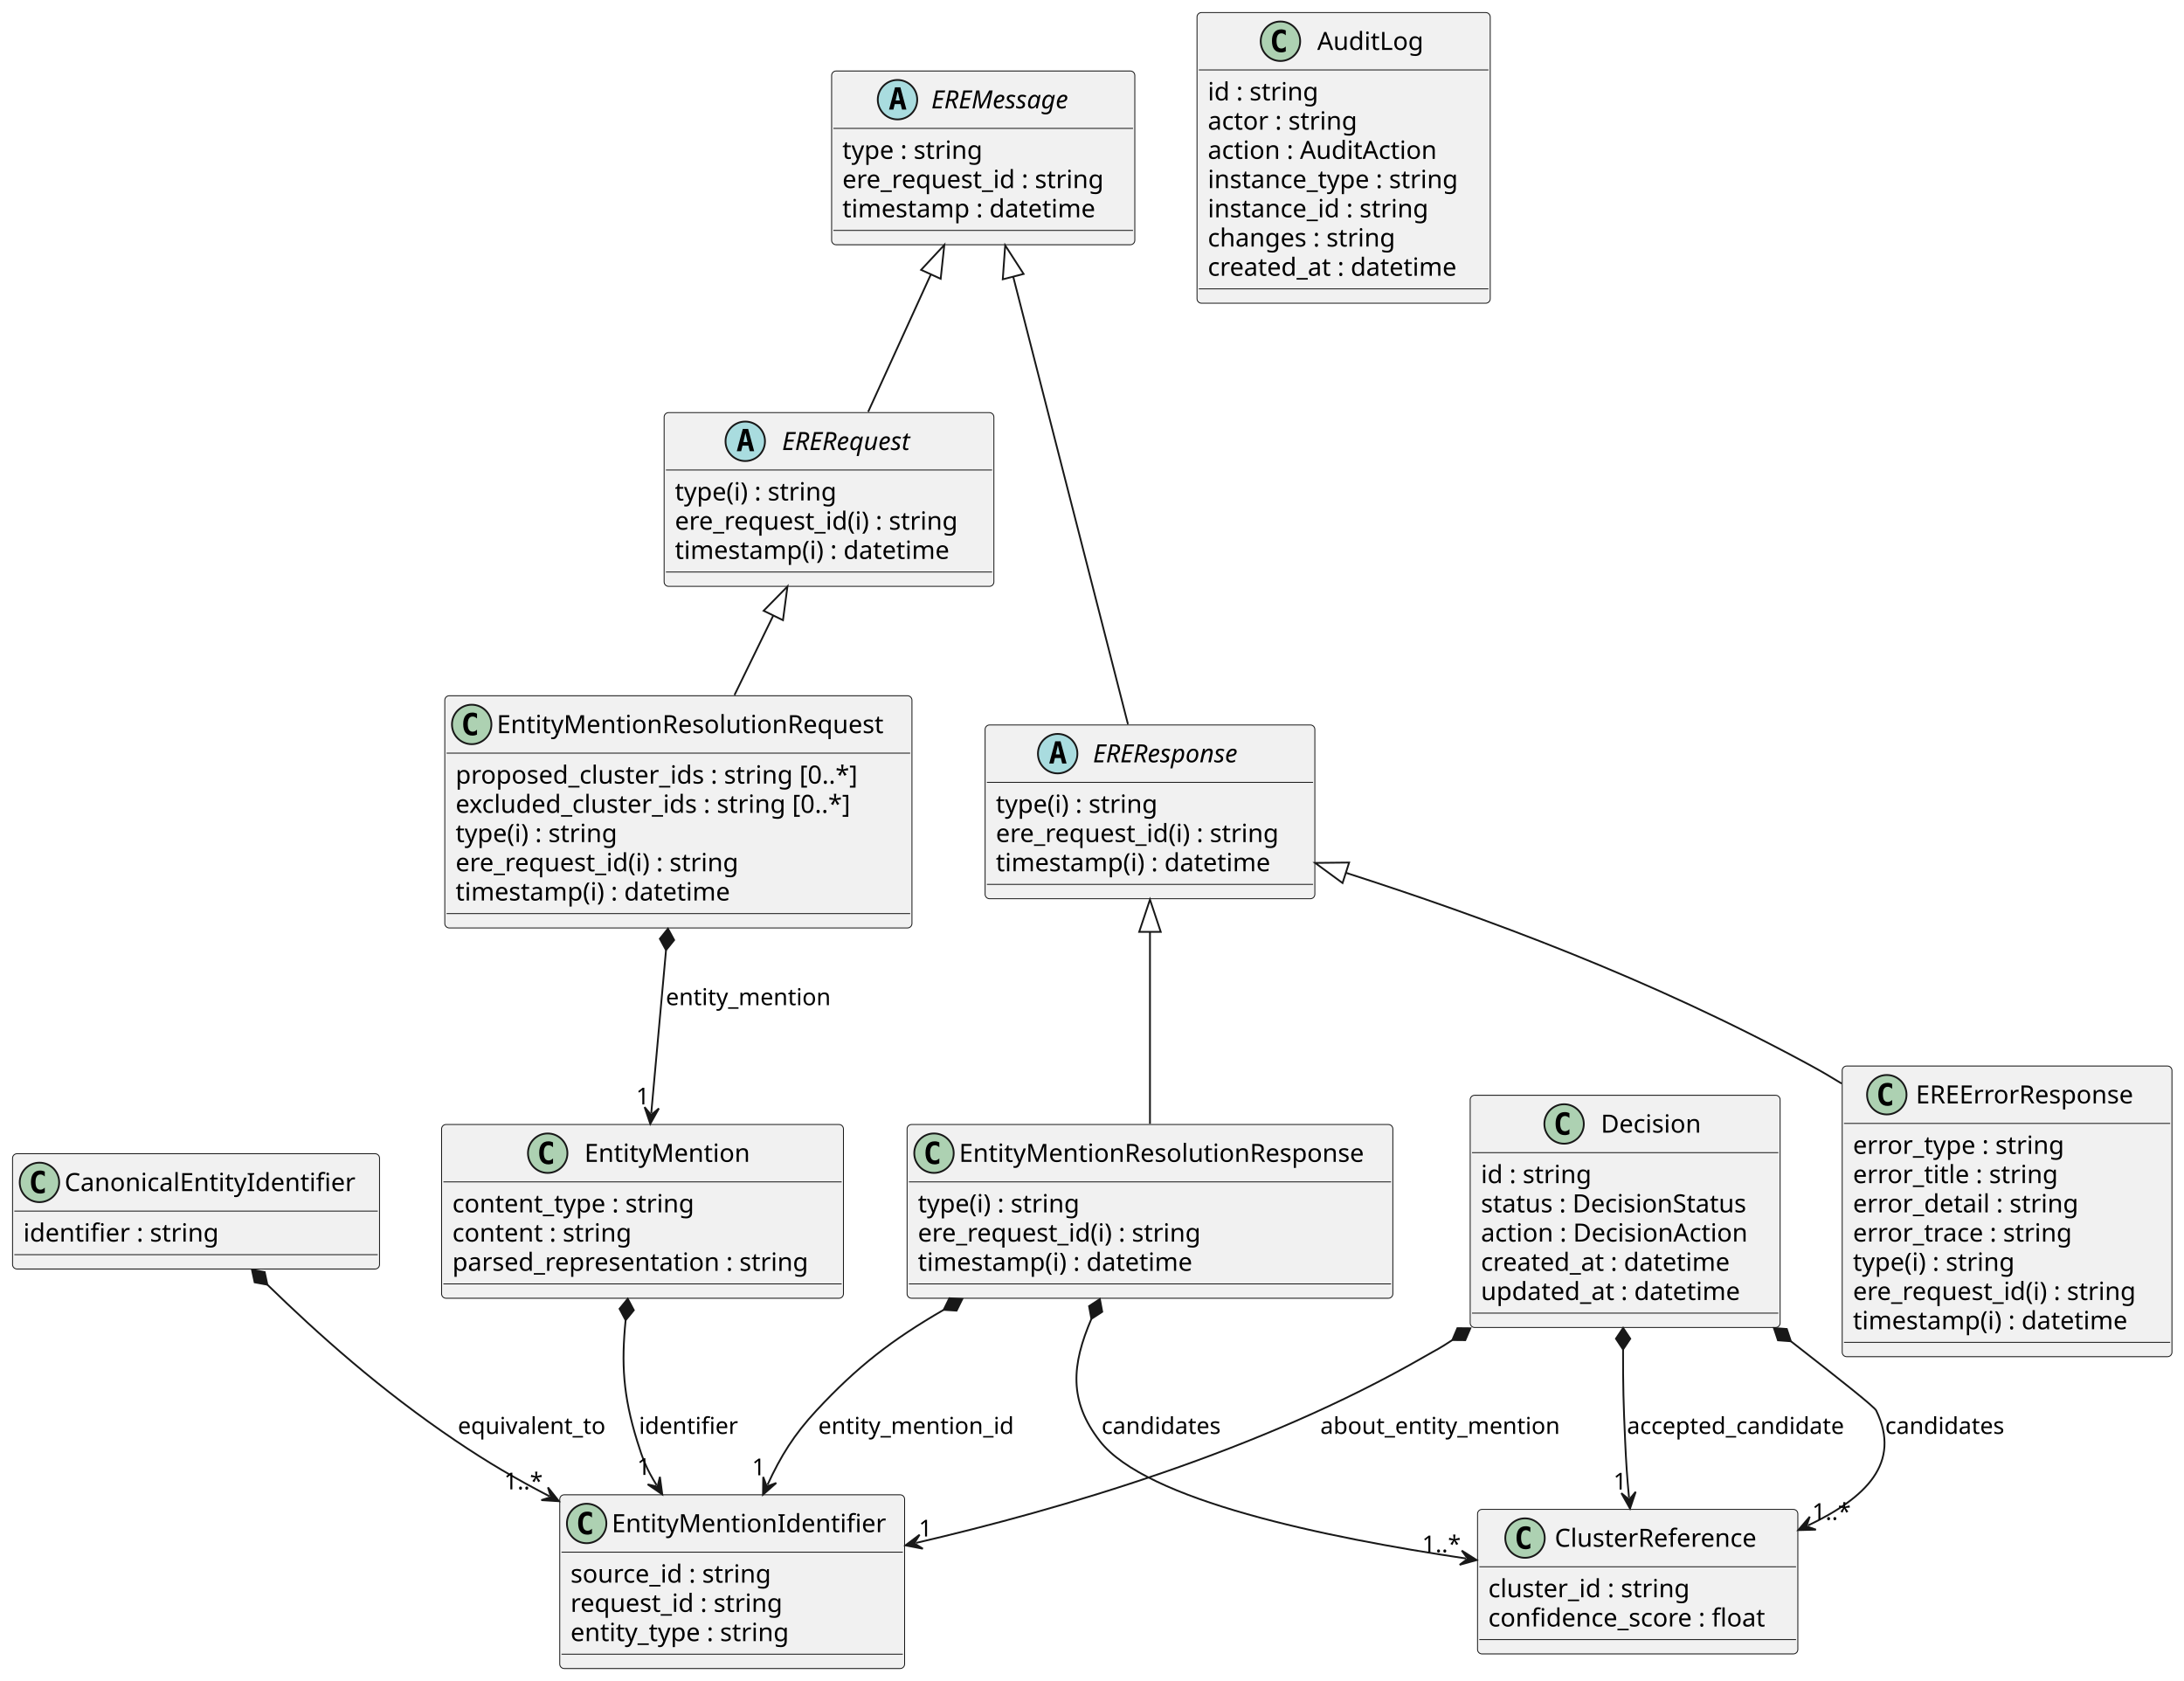
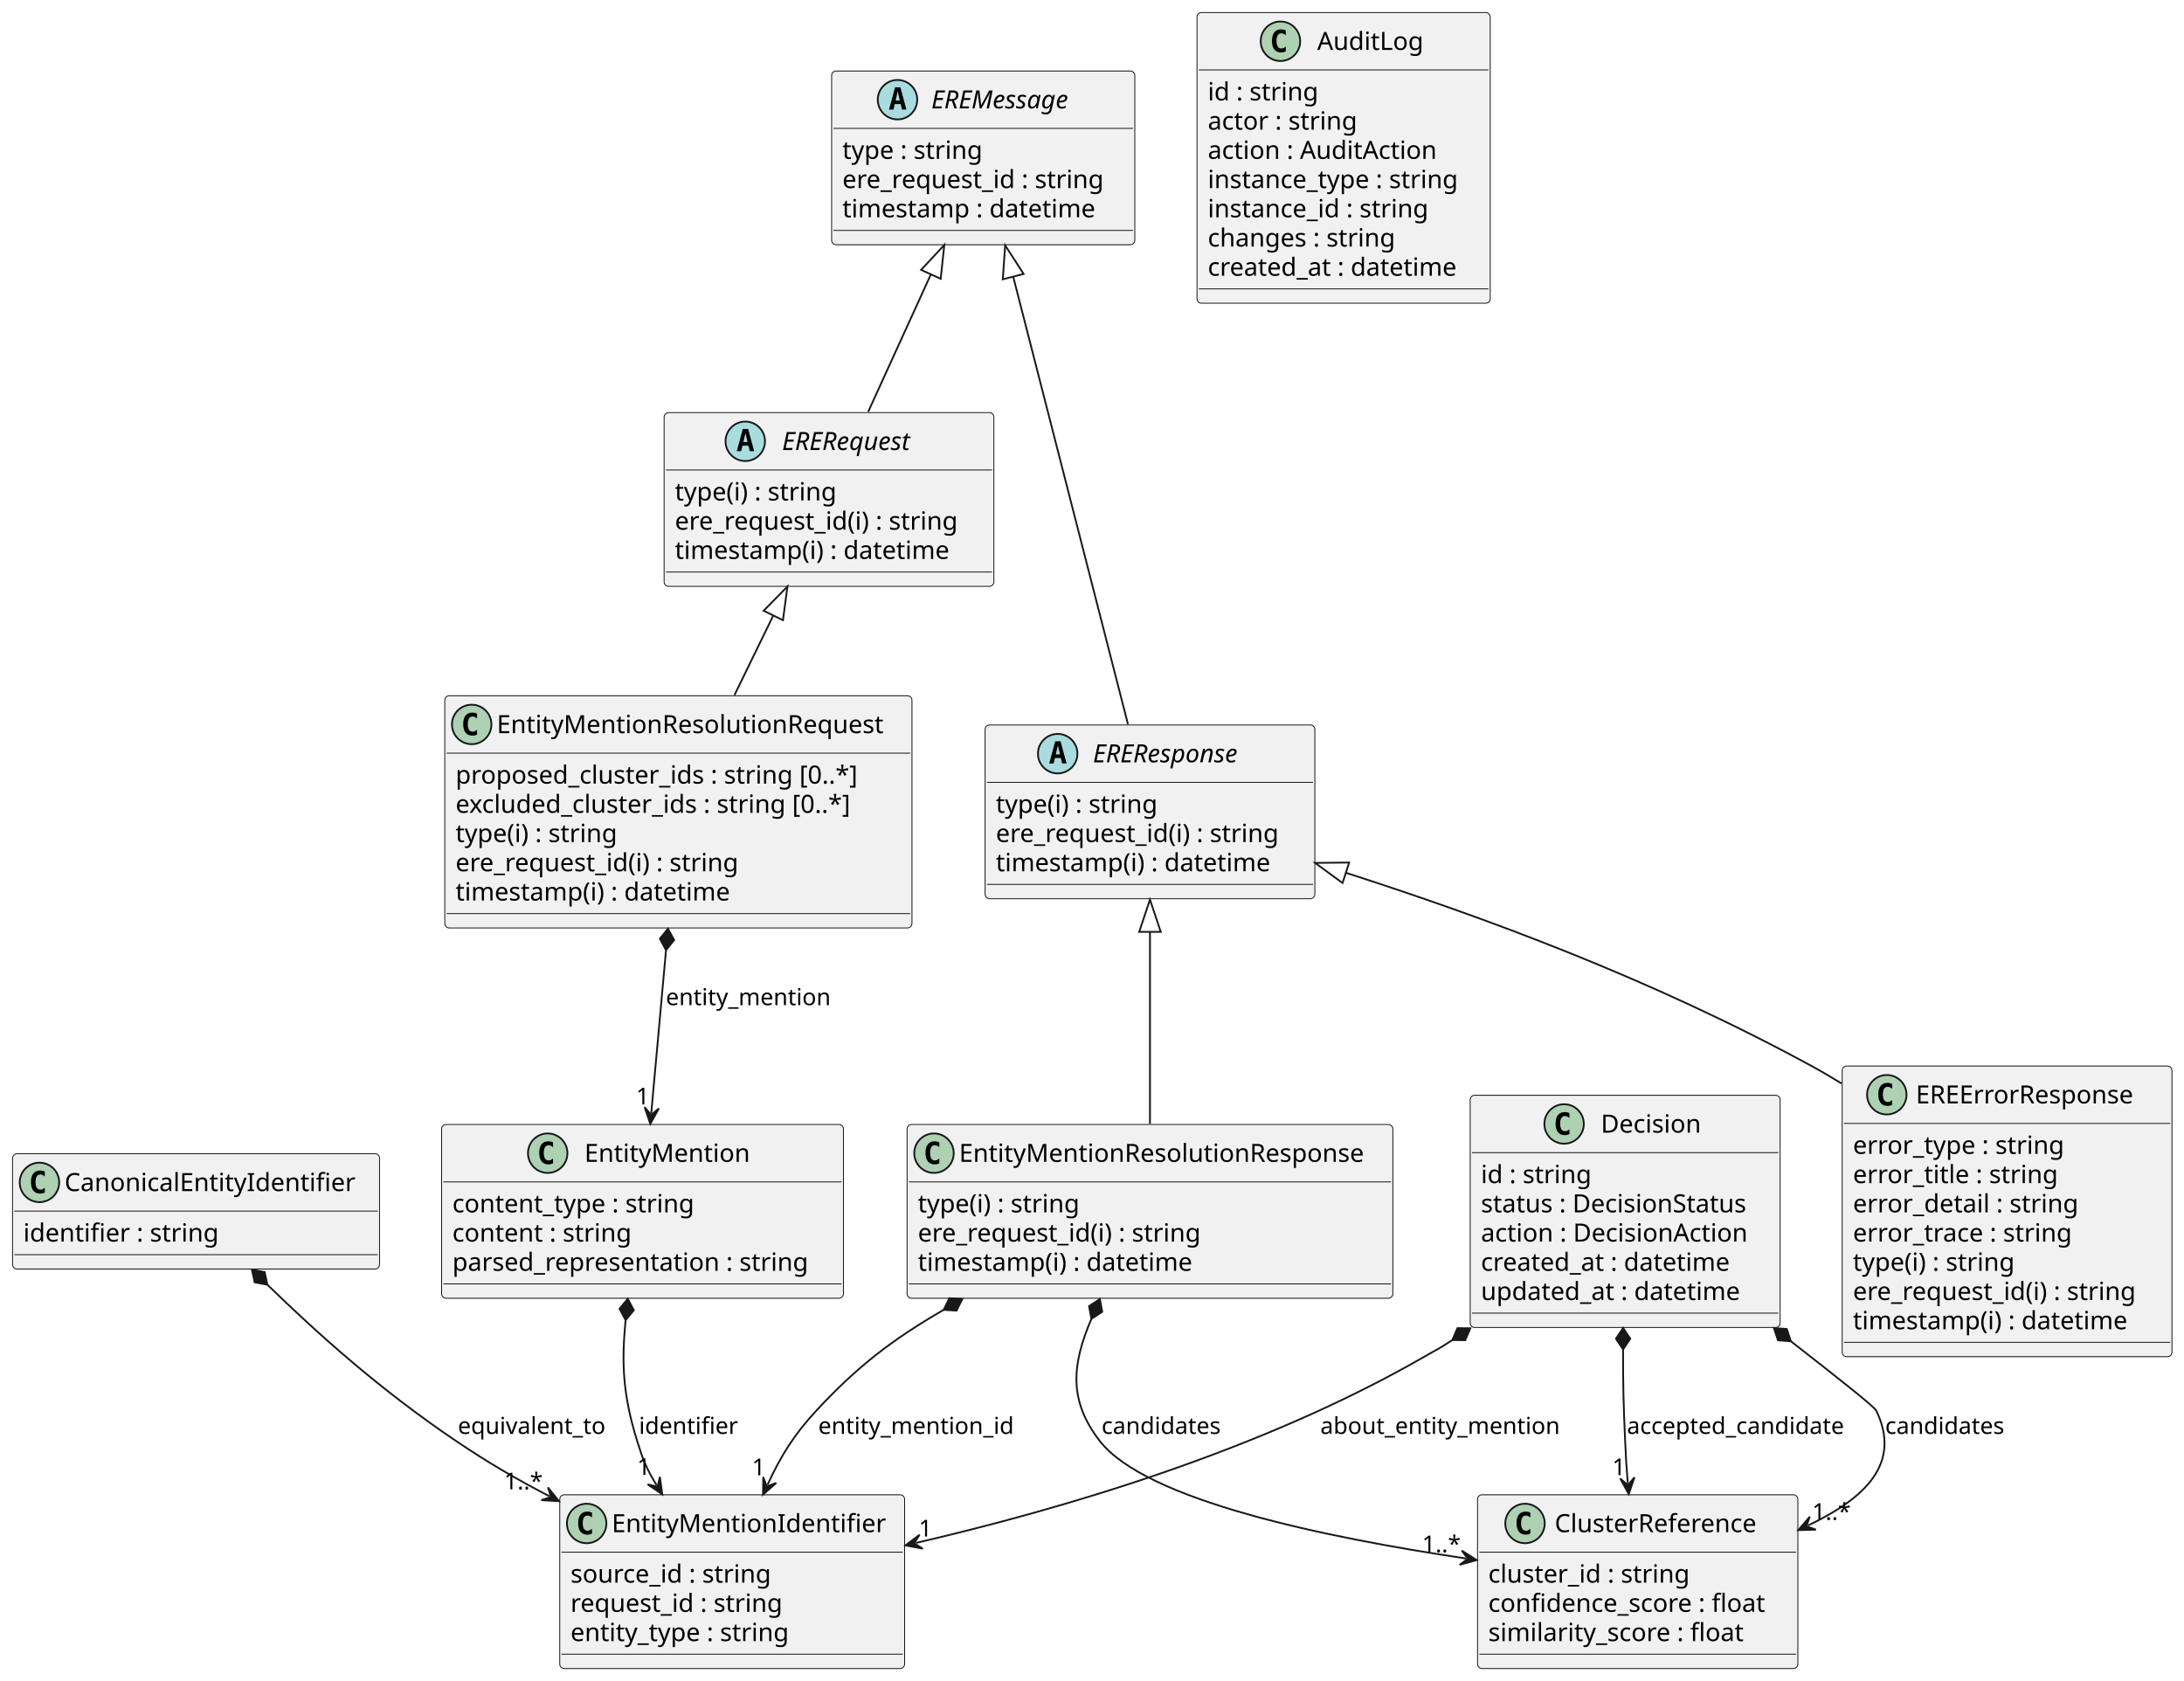
<svg xmlns="http://www.w3.org/2000/svg" xmlns:xlink="http://www.w3.org/1999/xlink" contentStyleType="text/css" data-diagram-type="CLASS" height="937px" preserveAspectRatio="none" style="width:1218px;height:937px;background:#FFFFFF;" version="1.1" viewBox="0 0 1218 937" width="1218px" zoomAndPan="magnify">
  <defs />
  <g>
-     <g class="entity" data-entity="CanonicalEntityIdentifier" data-source-line="1" data-uid="ent0002" id="entity_CanonicalEntityIdentifier">
+     <g class="entity" data-qualified-name="CanonicalEntityIdentifier" data-source-line="1" id="ent0002">
      <a href="" target="_top" title="A logical identity construct providing a stable identity anchor." xlink:actuate="onRequest" xlink:href="" xlink:show="new" xlink:title="A logical identity construct providing a stable identity anchor." xlink:type="simple">
        <rect fill="#F1F1F1" height="64.297" rx="2.5" ry="2.5" style="stroke:#181818;stroke-width:0.5;" width="204.662" x="7" y="643.34" />
        <ellipse cx="22" cy="659.34" fill="#ADD1B2" rx="11" ry="11" style="stroke:#181818;stroke-width:1;" />
        <path d="M24.969,664.981 Q24.391,665.278 23.75,665.418 Q23.109,665.574 22.406,665.574 Q19.906,665.574 18.578,663.934 Q17.266,662.278 17.266,659.153 Q17.266,656.028 18.578,654.371 Q19.906,652.715 22.406,652.715 Q23.109,652.715 23.75,652.871 Q24.406,653.028 24.969,653.324 L24.969,656.043 Q24.344,655.465 23.75,655.199 Q23.156,654.918 22.531,654.918 Q21.188,654.918 20.5,655.996 Q19.812,657.059 19.812,659.153 Q19.812,661.246 20.5,662.324 Q21.188,663.387 22.531,663.387 Q23.156,663.387 23.75,663.121 Q24.344,662.84 24.969,662.262 L24.969,664.981 Z " fill="#000000" />
        <text fill="#000000" font-family="sans-serif" font-size="14" lengthAdjust="spacing" textLength="172.662" x="36" y="664.187">CanonicalEntityIdentifier</text>
        <line style="stroke:#181818;stroke-width:0.5;" x1="8" x2="210.662" y1="675.34" y2="675.34" />
        <text fill="#000000" font-family="sans-serif" font-size="14" lengthAdjust="spacing" textLength="116.635" x="13" y="692.335">identifier : string</text>
        <line style="stroke:#181818;stroke-width:0.5;" x1="8" x2="210.662" y1="699.637" y2="699.637" />
      </a>
    </g>
-     <g class="entity" data-entity="EntityMentionIdentifier" data-source-line="4" data-uid="ent0003" id="entity_EntityMentionIdentifier">
+     <g class="entity" data-qualified-name="EntityMentionIdentifier" data-source-line="4" id="ent0003">
      <a href="" target="_top" title="A container that groups the attributes needed to identify an entity mention in a resolution request" xlink:actuate="onRequest" xlink:href="" xlink:show="new" xlink:title="A container that groups the attributes needed to identify an entity mention in a resolution request" xlink:type="simple">
        <rect fill="#F1F1F1" height="96.891" rx="2.5" ry="2.5" style="stroke:#181818;stroke-width:0.5;" width="192.323" x="312.17" y="833.53" />
        <ellipse cx="327.17" cy="849.53" fill="#ADD1B2" rx="11" ry="11" style="stroke:#181818;stroke-width:1;" />
        <path d="M330.139,855.171 Q329.561,855.467 328.92,855.608 Q328.279,855.764 327.576,855.764 Q325.076,855.764 323.748,854.124 Q322.436,852.467 322.436,849.342 Q322.436,846.217 323.748,844.561 Q325.076,842.905 327.576,842.905 Q328.279,842.905 328.92,843.061 Q329.576,843.217 330.139,843.514 L330.139,846.233 Q329.514,845.655 328.92,845.389 Q328.326,845.108 327.701,845.108 Q326.358,845.108 325.67,846.186 Q324.983,847.249 324.983,849.342 Q324.983,851.436 325.67,852.514 Q326.358,853.577 327.701,853.577 Q328.326,853.577 328.92,853.311 Q329.514,853.03 330.139,852.452 L330.139,855.171 Z " fill="#000000" />
        <text fill="#000000" font-family="sans-serif" font-size="14" lengthAdjust="spacing" textLength="160.323" x="341.17" y="854.377">EntityMentionIdentifier</text>
        <line style="stroke:#181818;stroke-width:0.5;" x1="313.17" x2="503.493" y1="865.53" y2="865.53" />
        <text fill="#000000" font-family="sans-serif" font-size="14" lengthAdjust="spacing" textLength="120.381" x="318.17" y="882.525">source_id : string</text>
        <text fill="#000000" font-family="sans-serif" font-size="14" lengthAdjust="spacing" textLength="127.107" x="318.17" y="898.822">request_id : string</text>
        <text fill="#000000" font-family="sans-serif" font-size="14" lengthAdjust="spacing" textLength="132.72" x="318.17" y="915.119">entity_type : string</text>
        <line style="stroke:#181818;stroke-width:0.5;" x1="313.17" x2="503.493" y1="922.421" y2="922.421" />
      </a>
    </g>
-     <g class="entity" data-entity="Decision" data-source-line="9" data-uid="ent0004" id="entity_Decision">
+     <g class="entity" data-qualified-name="Decision" data-source-line="9" id="ent0004">
      <a href="" target="_top" title="Aggregate root representing a resolution decision requiring curation." xlink:actuate="onRequest" xlink:href="" xlink:show="new" xlink:title="Aggregate root representing a resolution decision requiring curation." xlink:type="simple">
        <rect fill="#F1F1F1" height="129.484" rx="2.5" ry="2.5" style="stroke:#181818;stroke-width:0.5;" width="172.85" x="819.91" y="610.75" />
        <ellipse cx="872.284" cy="626.75" fill="#ADD1B2" rx="11" ry="11" style="stroke:#181818;stroke-width:1;" />
        <path d="M875.252,632.391 Q874.674,632.688 874.034,632.828 Q873.393,632.984 872.69,632.984 Q870.19,632.984 868.862,631.344 Q867.549,629.688 867.549,626.562 Q867.549,623.438 868.862,621.781 Q870.19,620.125 872.69,620.125 Q873.393,620.125 874.034,620.281 Q874.69,620.438 875.252,620.734 L875.252,623.453 Q874.627,622.875 874.034,622.609 Q873.44,622.328 872.815,622.328 Q871.471,622.328 870.784,623.406 Q870.096,624.469 870.096,626.562 Q870.096,628.656 870.784,629.734 Q871.471,630.797 872.815,630.797 Q873.44,630.797 874.034,630.531 Q874.627,630.25 875.252,629.672 L875.252,632.391 Z " fill="#000000" />
        <text fill="#000000" font-family="sans-serif" font-size="14" lengthAdjust="spacing" textLength="59.602" x="892.784" y="631.597">Decision</text>
        <line style="stroke:#181818;stroke-width:0.5;" x1="820.91" x2="991.76" y1="642.75" y2="642.75" />
        <text fill="#000000" font-family="sans-serif" font-size="14" lengthAdjust="spacing" textLength="66.582" x="825.91" y="659.745">id : string</text>
        <text fill="#000000" font-family="sans-serif" font-size="14" lengthAdjust="spacing" textLength="160.85" x="825.91" y="676.042">status : DecisionStatus</text>
        <text fill="#000000" font-family="sans-serif" font-size="14" lengthAdjust="spacing" textLength="160.405" x="825.91" y="692.339">action : DecisionAction</text>
        <text fill="#000000" font-family="sans-serif" font-size="14" lengthAdjust="spacing" textLength="151.519" x="825.91" y="708.636">created_at : datetime</text>
        <text fill="#000000" font-family="sans-serif" font-size="14" lengthAdjust="spacing" textLength="156.099" x="825.91" y="724.933">updated_at : datetime</text>
        <line style="stroke:#181818;stroke-width:0.5;" x1="820.91" x2="991.76" y1="732.234" y2="732.234" />
      </a>
    </g>
-     <g class="entity" data-entity="EntityMentionResolutionResponse" data-source-line="16" data-uid="ent0005" id="entity_EntityMentionResolutionResponse">
+     <g class="entity" data-qualified-name="EntityMentionResolutionResponse" data-source-line="16" id="ent0005">
      <a href="" target="_top" title="An entity resolution response returned by the ERE." xlink:actuate="onRequest" xlink:href="" xlink:show="new" xlink:title="An entity resolution response returned by the ERE." xlink:type="simple">
        <rect fill="#F1F1F1" height="96.891" rx="2.5" ry="2.5" style="stroke:#181818;stroke-width:0.5;" width="270.902" x="505.88" y="627.05" />
        <ellipse cx="520.88" cy="643.05" fill="#ADD1B2" rx="11" ry="11" style="stroke:#181818;stroke-width:1;" />
        <path d="M523.849,648.691 Q523.271,648.987 522.63,649.128 Q521.989,649.284 521.286,649.284 Q518.786,649.284 517.458,647.644 Q516.146,645.987 516.146,642.862 Q516.146,639.737 517.458,638.081 Q518.786,636.425 521.286,636.425 Q521.989,636.425 522.63,636.581 Q523.286,636.737 523.849,637.034 L523.849,639.753 Q523.224,639.175 522.63,638.909 Q522.036,638.628 521.411,638.628 Q520.067,638.628 519.38,639.706 Q518.692,640.769 518.692,642.862 Q518.692,644.956 519.38,646.034 Q520.067,647.097 521.411,647.097 Q522.036,647.097 522.63,646.831 Q523.224,646.55 523.849,645.972 L523.849,648.691 Z " fill="#000000" />
        <text fill="#000000" font-family="sans-serif" font-size="14" lengthAdjust="spacing" textLength="238.902" x="534.88" y="647.897">EntityMentionResolutionResponse</text>
        <line style="stroke:#181818;stroke-width:0.5;" x1="506.88" x2="775.782" y1="659.05" y2="659.05" />
        <text fill="#000000" font-family="sans-serif" font-size="14" lengthAdjust="spacing" textLength="99.894" x="511.88" y="676.045">type(i) : string</text>
        <text fill="#000000" font-family="sans-serif" font-size="14" lengthAdjust="spacing" textLength="171.903" x="511.88" y="692.342">ere_request_id(i) : string</text>
        <text fill="#000000" font-family="sans-serif" font-size="14" lengthAdjust="spacing" textLength="167.145" x="511.88" y="708.639">timestamp(i) : datetime</text>
        <line style="stroke:#181818;stroke-width:0.5;" x1="506.88" x2="775.782" y1="715.941" y2="715.941" />
      </a>
    </g>
-     <g class="entity" data-entity="EntityMention" data-source-line="21" data-uid="ent0006" id="entity_EntityMention">
+     <g class="entity" data-qualified-name="EntityMention" data-source-line="21" id="ent0006">
      <a href="" target="_top" title="An entity mention is a representation of a real-world entity, as provided by the ERS." xlink:actuate="onRequest" xlink:href="" xlink:show="new" xlink:title="An entity mention is a representation of a real-world entity, as provided by the ERS." xlink:type="simple">
        <rect fill="#F1F1F1" height="96.891" rx="2.5" ry="2.5" style="stroke:#181818;stroke-width:0.5;" width="224.112" x="246.27" y="627.05" />
        <ellipse cx="305.449" cy="643.05" fill="#ADD1B2" rx="11" ry="11" style="stroke:#181818;stroke-width:1;" />
        <path d="M308.418,648.691 Q307.839,648.987 307.199,649.128 Q306.558,649.284 305.855,649.284 Q303.355,649.284 302.027,647.644 Q300.714,645.987 300.714,642.862 Q300.714,639.737 302.027,638.081 Q303.355,636.425 305.855,636.425 Q306.558,636.425 307.199,636.581 Q307.855,636.737 308.418,637.034 L308.418,639.753 Q307.793,639.175 307.199,638.909 Q306.605,638.628 305.98,638.628 Q304.636,638.628 303.949,639.706 Q303.261,640.769 303.261,642.862 Q303.261,644.956 303.949,646.034 Q304.636,647.097 305.98,647.097 Q306.605,647.097 307.199,646.831 Q307.793,646.55 308.418,645.972 L308.418,648.691 Z " fill="#000000" />
        <text fill="#000000" font-family="sans-serif" font-size="14" lengthAdjust="spacing" textLength="97.255" x="325.949" y="647.897">EntityMention</text>
        <line style="stroke:#181818;stroke-width:0.5;" x1="247.27" x2="469.382" y1="659.05" y2="659.05" />
        <text fill="#000000" font-family="sans-serif" font-size="14" lengthAdjust="spacing" textLength="145.681" x="252.27" y="676.045">content_type : string</text>
        <text fill="#000000" font-family="sans-serif" font-size="14" lengthAdjust="spacing" textLength="107.406" x="252.27" y="692.342">content : string</text>
        <text fill="#000000" font-family="sans-serif" font-size="14" lengthAdjust="spacing" textLength="212.112" x="252.27" y="708.639">parsed_representation : string</text>
        <line style="stroke:#181818;stroke-width:0.5;" x1="247.27" x2="469.382" y1="715.941" y2="715.941" />
      </a>
    </g>
-     <g class="entity" data-entity="ClusterReference" data-source-line="30" data-uid="ent0011" id="entity_ClusterReference">
-       <a href="" target="_top" title="A reference to a cluster to which an entity is deemed to belong, with an associated confidence score." xlink:actuate="onRequest" xlink:href="" xlink:show="new" xlink:title="A reference to a cluster to which an entity is deemed to belong, with an associated confidence score." xlink:type="simple">
-         <rect fill="#F1F1F1" height="80.594" rx="2.5" ry="2.5" style="stroke:#181818;stroke-width:0.5;" width="178.633" x="824.01" y="841.68" />
-         <ellipse cx="850.488" cy="857.68" fill="#ADD1B2" rx="11" ry="11" style="stroke:#181818;stroke-width:1;" />
-         <path d="M853.457,863.321 Q852.879,863.617 852.238,863.758 Q851.597,863.914 850.894,863.914 Q848.394,863.914 847.066,862.274 Q845.754,860.617 845.754,857.492 Q845.754,854.367 847.066,852.711 Q848.394,851.055 850.894,851.055 Q851.597,851.055 852.238,851.211 Q852.894,851.367 853.457,851.664 L853.457,854.383 Q852.832,853.805 852.238,853.539 Q851.644,853.258 851.019,853.258 Q849.676,853.258 848.988,854.336 Q848.301,855.399 848.301,857.492 Q848.301,859.586 848.988,860.664 Q849.676,861.727 851.019,861.727 Q851.644,861.727 852.238,861.461 Q852.832,861.18 853.457,860.602 L853.457,863.321 Z " fill="#000000" />
-         <text fill="#000000" font-family="sans-serif" font-size="14" lengthAdjust="spacing" textLength="121.126" x="867.039" y="862.527">ClusterReference</text>
-         <line style="stroke:#181818;stroke-width:0.5;" x1="825.01" x2="1001.643" y1="873.68" y2="873.68" />
-         <text fill="#000000" font-family="sans-serif" font-size="14" lengthAdjust="spacing" textLength="121.194" x="830.01" y="890.675">cluster_id : string</text>
-         <text fill="#000000" font-family="sans-serif" font-size="14" lengthAdjust="spacing" textLength="166.633" x="830.01" y="906.972">confidence_score : float</text>
-         <line style="stroke:#181818;stroke-width:0.5;" x1="825.01" x2="1001.643" y1="914.274" y2="914.274" />
-       </a>
-     </g>
-     <g class="entity" data-entity="EREResponse" data-source-line="34" data-uid="ent0012" id="entity_EREResponse">
+     <g class="entity" data-qualified-name="ClusterReference" data-source-line="30" id="ent0011">
+       <a href="" target="_top" title="A reference to a cluster to which an entity is deemed to belong, with an associated confidence and similarity scores." xlink:actuate="onRequest" xlink:href="" xlink:show="new" xlink:title="A reference to a cluster to which an entity is deemed to belong, with an associated confidence and similarity scores." xlink:type="simple">
+         <rect fill="#F1F1F1" height="96.891" rx="2.5" ry="2.5" style="stroke:#181818;stroke-width:0.5;" width="178.633" x="824.01" y="833.53" />
+         <ellipse cx="850.488" cy="849.53" fill="#ADD1B2" rx="11" ry="11" style="stroke:#181818;stroke-width:1;" />
+         <path d="M853.457,855.171 Q852.879,855.467 852.238,855.608 Q851.597,855.764 850.894,855.764 Q848.394,855.764 847.066,854.124 Q845.754,852.467 845.754,849.342 Q845.754,846.217 847.066,844.561 Q848.394,842.905 850.894,842.905 Q851.597,842.905 852.238,843.061 Q852.894,843.217 853.457,843.514 L853.457,846.233 Q852.832,845.655 852.238,845.389 Q851.644,845.108 851.019,845.108 Q849.676,845.108 848.988,846.186 Q848.301,847.249 848.301,849.342 Q848.301,851.436 848.988,852.514 Q849.676,853.577 851.019,853.577 Q851.644,853.577 852.238,853.311 Q852.832,853.03 853.457,852.452 L853.457,855.171 Z " fill="#000000" />
+         <text fill="#000000" font-family="sans-serif" font-size="14" lengthAdjust="spacing" textLength="121.126" x="867.039" y="854.377">ClusterReference</text>
+         <line style="stroke:#181818;stroke-width:0.5;" x1="825.01" x2="1001.643" y1="865.53" y2="865.53" />
+         <text fill="#000000" font-family="sans-serif" font-size="14" lengthAdjust="spacing" textLength="121.194" x="830.01" y="882.525">cluster_id : string</text>
+         <text fill="#000000" font-family="sans-serif" font-size="14" lengthAdjust="spacing" textLength="166.633" x="830.01" y="898.822">confidence_score : float</text>
+         <text fill="#000000" font-family="sans-serif" font-size="14" lengthAdjust="spacing" textLength="154.595" x="830.01" y="915.119">similarity_score : float</text>
+         <line style="stroke:#181818;stroke-width:0.5;" x1="825.01" x2="1001.643" y1="922.421" y2="922.421" />
+       </a>
+     </g>
+     <g class="entity" data-qualified-name="EREResponse" data-source-line="35" id="ent0012">
      <a href="" target="_top" title="Root class to represent all the responses sent by the ERE." xlink:actuate="onRequest" xlink:href="" xlink:show="new" xlink:title="Root class to represent all the responses sent by the ERE." xlink:type="simple">
        <rect fill="#F1F1F1" height="96.891" rx="2.5" ry="2.5" style="stroke:#181818;stroke-width:0.5;" width="183.903" x="549.38" y="404.26" />
        <ellipse cx="589.858" cy="420.26" fill="#A9DCDF" rx="11" ry="11" style="stroke:#181818;stroke-width:1;" />
        <path d="M589.967,415.604 L588.811,420.682 L591.139,420.682 L589.967,415.604 Z M588.483,413.369 L591.467,413.369 L594.827,425.76 L592.373,425.76 L591.608,422.697 L588.327,422.697 L587.577,425.76 L585.139,425.76 L588.483,413.369 Z " fill="#000000" />
        <text fill="#000000" font-family="sans-serif" font-size="14" font-style="italic" lengthAdjust="spacing" textLength="95.286" x="609.519" y="425.107">EREResponse</text>
        <line style="stroke:#181818;stroke-width:0.5;" x1="550.38" x2="732.283" y1="436.26" y2="436.26" />
        <text fill="#000000" font-family="sans-serif" font-size="14" lengthAdjust="spacing" textLength="99.894" x="555.38" y="453.255">type(i) : string</text>
        <text fill="#000000" font-family="sans-serif" font-size="14" lengthAdjust="spacing" textLength="171.903" x="555.38" y="469.552">ere_request_id(i) : string</text>
        <text fill="#000000" font-family="sans-serif" font-size="14" lengthAdjust="spacing" textLength="167.145" x="555.38" y="485.849">timestamp(i) : datetime</text>
        <line style="stroke:#181818;stroke-width:0.5;" x1="550.38" x2="732.283" y1="493.151" y2="493.151" />
      </a>
    </g>
-     <g class="entity" data-entity="EntityMentionResolutionRequest" data-source-line="41" data-uid="ent0015" id="entity_EntityMentionResolutionRequest">
+     <g class="entity" data-qualified-name="EntityMentionResolutionRequest" data-source-line="42" id="ent0015">
      <a href="" target="_top" title="An entity resolution request sent to the ERE, containing the entity to be resolved." xlink:actuate="onRequest" xlink:href="" xlink:show="new" xlink:title="An entity resolution request sent to the ERE, containing the entity to be resolved." xlink:type="simple">
        <rect fill="#F1F1F1" height="129.484" rx="2.5" ry="2.5" style="stroke:#181818;stroke-width:0.5;" width="260.532" x="248.06" y="387.97" />
        <ellipse cx="263.06" cy="403.97" fill="#ADD1B2" rx="11" ry="11" style="stroke:#181818;stroke-width:1;" />
        <path d="M266.029,409.611 Q265.451,409.908 264.81,410.048 Q264.169,410.204 263.466,410.204 Q260.966,410.204 259.638,408.564 Q258.326,406.908 258.326,403.783 Q258.326,400.658 259.638,399.001 Q260.966,397.345 263.466,397.345 Q264.169,397.345 264.81,397.501 Q265.466,397.658 266.029,397.954 L266.029,400.673 Q265.404,400.095 264.81,399.829 Q264.216,399.548 263.591,399.548 Q262.248,399.548 261.56,400.626 Q260.873,401.689 260.873,403.783 Q260.873,405.876 261.56,406.954 Q262.248,408.017 263.591,408.017 Q264.216,408.017 264.81,407.751 Q265.404,407.47 266.029,406.892 L266.029,409.611 Z " fill="#000000" />
        <text fill="#000000" font-family="sans-serif" font-size="14" lengthAdjust="spacing" textLength="228.532" x="277.06" y="408.817">EntityMentionResolutionRequest</text>
        <line style="stroke:#181818;stroke-width:0.5;" x1="249.06" x2="507.592" y1="419.97" y2="419.97" />
        <text fill="#000000" font-family="sans-serif" font-size="14" lengthAdjust="spacing" textLength="245.574" x="254.06" y="436.965">proposed_cluster_ids : string  [0..*]</text>
        <text fill="#000000" font-family="sans-serif" font-size="14" lengthAdjust="spacing" textLength="243.865" x="254.06" y="453.262">excluded_cluster_ids : string  [0..*]</text>
        <text fill="#000000" font-family="sans-serif" font-size="14" lengthAdjust="spacing" textLength="99.894" x="254.06" y="469.559">type(i) : string</text>
        <text fill="#000000" font-family="sans-serif" font-size="14" lengthAdjust="spacing" textLength="171.903" x="254.06" y="485.856">ere_request_id(i) : string</text>
        <text fill="#000000" font-family="sans-serif" font-size="14" lengthAdjust="spacing" textLength="167.145" x="254.06" y="502.153">timestamp(i) : datetime</text>
        <line style="stroke:#181818;stroke-width:0.5;" x1="249.06" x2="507.592" y1="509.454" y2="509.454" />
      </a>
    </g>
-     <g class="entity" data-entity="ERERequest" data-source-line="49" data-uid="ent0017" id="entity_ERERequest">
+     <g class="entity" data-qualified-name="ERERequest" data-source-line="50" id="ent0017">
      <a href="" target="_top" title="Root class to represent all the requests sent to the ERE." xlink:actuate="onRequest" xlink:href="" xlink:show="new" xlink:title="Root class to represent all the requests sent to the ERE." xlink:type="simple">
        <rect fill="#F1F1F1" height="96.891" rx="2.5" ry="2.5" style="stroke:#181818;stroke-width:0.5;" width="183.903" x="370.38" y="230.08" />
        <ellipse cx="415.624" cy="246.08" fill="#A9DCDF" rx="11" ry="11" style="stroke:#181818;stroke-width:1;" />
        <path d="M415.733,241.424 L414.577,246.502 L416.905,246.502 L415.733,241.424 Z M414.249,239.189 L417.233,239.189 L420.592,251.58 L418.139,251.58 L417.374,248.518 L414.092,248.518 L413.342,251.58 L410.905,251.58 L414.249,239.189 Z " fill="#000000" />
        <text fill="#000000" font-family="sans-serif" font-size="14" font-style="italic" lengthAdjust="spacing" textLength="84.916" x="436.124" y="250.927">ERERequest</text>
        <line style="stroke:#181818;stroke-width:0.5;" x1="371.38" x2="553.283" y1="262.08" y2="262.08" />
        <text fill="#000000" font-family="sans-serif" font-size="14" lengthAdjust="spacing" textLength="99.894" x="376.38" y="279.075">type(i) : string</text>
        <text fill="#000000" font-family="sans-serif" font-size="14" lengthAdjust="spacing" textLength="171.903" x="376.38" y="295.372">ere_request_id(i) : string</text>
        <text fill="#000000" font-family="sans-serif" font-size="14" lengthAdjust="spacing" textLength="167.145" x="376.38" y="311.669">timestamp(i) : datetime</text>
        <line style="stroke:#181818;stroke-width:0.5;" x1="371.38" x2="553.283" y1="318.971" y2="318.971" />
      </a>
    </g>
-     <g class="entity" data-entity="EREErrorResponse" data-source-line="55" data-uid="ent0019" id="entity_EREErrorResponse">
+     <g class="entity" data-qualified-name="EREErrorResponse" data-source-line="56" id="ent0019">
      <a href="" target="_top" title="Response sent by the ERE when some error/exception occurs while processing a request." xlink:actuate="onRequest" xlink:href="" xlink:show="new" xlink:title="Response sent by the ERE when some error/exception occurs while processing a request." xlink:type="simple">
        <rect fill="#F1F1F1" height="162.078" rx="2.5" ry="2.5" style="stroke:#181818;stroke-width:0.5;" width="183.903" x="1027.38" y="594.45" />
        <ellipse cx="1052.252" cy="610.45" fill="#ADD1B2" rx="11" ry="11" style="stroke:#181818;stroke-width:1;" />
        <path d="M1055.221,616.091 Q1054.643,616.388 1054.002,616.528 Q1053.362,616.684 1052.659,616.684 Q1050.159,616.684 1048.83,615.044 Q1047.518,613.388 1047.518,610.263 Q1047.518,607.138 1048.83,605.481 Q1050.159,603.825 1052.659,603.825 Q1053.362,603.825 1054.002,603.981 Q1054.659,604.138 1055.221,604.434 L1055.221,607.153 Q1054.596,606.575 1054.002,606.309 Q1053.409,606.028 1052.784,606.028 Q1051.44,606.028 1050.752,607.106 Q1050.065,608.169 1050.065,610.263 Q1050.065,612.356 1050.752,613.434 Q1051.44,614.497 1052.784,614.497 Q1053.409,614.497 1054.002,614.231 Q1054.596,613.95 1055.221,613.372 L1055.221,616.091 Z " fill="#000000" />
        <text fill="#000000" font-family="sans-serif" font-size="14" lengthAdjust="spacing" textLength="129.965" x="1068.446" y="615.297">EREErrorResponse</text>
        <line style="stroke:#181818;stroke-width:0.5;" x1="1028.38" x2="1210.283" y1="626.45" y2="626.45" />
        <text fill="#000000" font-family="sans-serif" font-size="14" lengthAdjust="spacing" textLength="126.526" x="1033.38" y="643.445">error_type : string</text>
        <text fill="#000000" font-family="sans-serif" font-size="14" lengthAdjust="spacing" textLength="122.623" x="1033.38" y="659.742">error_title : string</text>
        <text fill="#000000" font-family="sans-serif" font-size="14" lengthAdjust="spacing" textLength="134.6" x="1033.38" y="676.039">error_detail : string</text>
        <text fill="#000000" font-family="sans-serif" font-size="14" lengthAdjust="spacing" textLength="131.387" x="1033.38" y="692.336">error_trace : string</text>
        <text fill="#000000" font-family="sans-serif" font-size="14" lengthAdjust="spacing" textLength="99.894" x="1033.38" y="708.633">type(i) : string</text>
        <text fill="#000000" font-family="sans-serif" font-size="14" lengthAdjust="spacing" textLength="171.903" x="1033.38" y="724.929">ere_request_id(i) : string</text>
        <text fill="#000000" font-family="sans-serif" font-size="14" lengthAdjust="spacing" textLength="167.145" x="1033.38" y="741.226">timestamp(i) : datetime</text>
        <line style="stroke:#181818;stroke-width:0.5;" x1="1028.38" x2="1210.283" y1="748.528" y2="748.528" />
      </a>
    </g>
-     <g class="entity" data-entity="EREMessage" data-source-line="64" data-uid="ent0020" id="entity_EREMessage">
+     <g class="entity" data-qualified-name="EREMessage" data-source-line="65" id="ent0020">
      <a href="" target="_top" title="Root abstraction to represent attributes common to both requests and results." xlink:actuate="onRequest" xlink:href="" xlink:show="new" xlink:title="Root abstraction to represent attributes common to both requests and results." xlink:type="simple">
        <rect fill="#F1F1F1" height="96.891" rx="2.5" ry="2.5" style="stroke:#181818;stroke-width:0.5;" width="169.09" x="463.79" y="39.59" />
        <ellipse cx="500.53" cy="55.59" fill="#A9DCDF" rx="11" ry="11" style="stroke:#181818;stroke-width:1;" />
        <path d="M500.64,50.934 L499.483,56.012 L501.811,56.012 L500.64,50.934 Z M499.155,48.699 L502.14,48.699 L505.499,61.09 L503.046,61.09 L502.28,58.028 L498.999,58.028 L498.249,61.09 L495.811,61.09 L499.155,48.699 Z " fill="#000000" />
        <text fill="#000000" font-family="sans-serif" font-size="14" font-style="italic" lengthAdjust="spacing" textLength="88.778" x="519.361" y="60.437">EREMessage</text>
        <line style="stroke:#181818;stroke-width:0.5;" x1="464.79" x2="631.88" y1="71.59" y2="71.59" />
        <text fill="#000000" font-family="sans-serif" font-size="14" lengthAdjust="spacing" textLength="85.08" x="469.79" y="88.585">type : string</text>
        <text fill="#000000" font-family="sans-serif" font-size="14" lengthAdjust="spacing" textLength="157.09" x="469.79" y="104.882">ere_request_id : string</text>
        <text fill="#000000" font-family="sans-serif" font-size="14" lengthAdjust="spacing" textLength="152.332" x="469.79" y="121.179">timestamp : datetime</text>
        <line style="stroke:#181818;stroke-width:0.5;" x1="464.79" x2="631.88" y1="128.481" y2="128.481" />
      </a>
    </g>
-     <g class="entity" data-entity="AuditLog" data-source-line="74" data-uid="ent0026" id="entity_AuditLog">
+     <g class="entity" data-qualified-name="AuditLog" data-source-line="75" id="ent0026">
      <a href="" target="_top" title="Audit trail entry for curation actions" xlink:actuate="onRequest" xlink:href="" xlink:show="new" xlink:title="Audit trail entry for curation actions" xlink:type="simple">
        <rect fill="#F1F1F1" height="162.078" rx="2.5" ry="2.5" style="stroke:#181818;stroke-width:0.5;" width="163.519" x="667.57" y="7" />
        <ellipse cx="714.095" cy="23" fill="#ADD1B2" rx="11" ry="11" style="stroke:#181818;stroke-width:1;" />
        <path d="M717.064,28.641 Q716.486,28.938 715.845,29.078 Q715.205,29.234 714.502,29.234 Q712.002,29.234 710.673,27.594 Q709.361,25.938 709.361,22.812 Q709.361,19.688 710.673,18.031 Q712.002,16.375 714.502,16.375 Q715.205,16.375 715.845,16.531 Q716.502,16.688 717.064,16.984 L717.064,19.703 Q716.439,19.125 715.845,18.859 Q715.252,18.578 714.627,18.578 Q713.283,18.578 712.595,19.656 Q711.908,20.719 711.908,22.812 Q711.908,24.906 712.595,25.984 Q713.283,27.047 714.627,27.047 Q715.252,27.047 715.845,26.781 Q716.439,26.5 717.064,25.922 L717.064,28.641 Z " fill="#000000" />
        <text fill="#000000" font-family="sans-serif" font-size="14" lengthAdjust="spacing" textLength="61.968" x="734.595" y="27.847">AuditLog</text>
        <line style="stroke:#181818;stroke-width:0.5;" x1="668.57" x2="830.089" y1="39" y2="39" />
        <text fill="#000000" font-family="sans-serif" font-size="14" lengthAdjust="spacing" textLength="66.582" x="673.57" y="55.995">id : string</text>
        <text fill="#000000" font-family="sans-serif" font-size="14" lengthAdjust="spacing" textLength="89.893" x="673.57" y="72.292">actor : string</text>
        <text fill="#000000" font-family="sans-serif" font-size="14" lengthAdjust="spacing" textLength="137.519" x="673.57" y="88.589">action : AuditAction</text>
        <text fill="#000000" font-family="sans-serif" font-size="14" lengthAdjust="spacing" textLength="151.389" x="673.57" y="104.886">instance_type : string</text>
        <text fill="#000000" font-family="sans-serif" font-size="14" lengthAdjust="spacing" textLength="132.891" x="673.57" y="121.183">instance_id : string</text>
        <text fill="#000000" font-family="sans-serif" font-size="14" lengthAdjust="spacing" textLength="112.622" x="673.57" y="137.48">changes : string</text>
        <text fill="#000000" font-family="sans-serif" font-size="14" lengthAdjust="spacing" textLength="151.519" x="673.57" y="153.776">created_at : datetime</text>
        <line style="stroke:#181818;stroke-width:0.5;" x1="668.57" x2="830.089" y1="161.078" y2="161.078" />
      </a>
    </g>
-     <g class="link" data-entity-1="CanonicalEntityIdentifier" data-entity-2="EntityMentionIdentifier" data-source-line="26" data-uid="lnk7" id="link_CanonicalEntityIdentifier_EntityMentionIdentifier">
+     <g class="link" data-entity-1="ent0002" data-entity-2="ent0003" data-link-type="composition" data-source-line="26" id="lnk7">
      <path codeLine="26" d="M149.111,716.378 C177.251,743.758 212,775.02 254.33,803.53 C272.2,815.57 286.878,824.19 306.398,834.35" fill="none" id="CanonicalEntityIdentifier-EntityMentionIdentifier" style="stroke:#181818;stroke-width:1;" />
      <polygon fill="#181818" points="140.51,708.01,142.021,715.061,149.111,716.378,147.6,709.327,140.51,708.01" style="stroke:#181818;stroke-width:1;" />
      <polygon fill="#181818" points="311.72,837.12,305.583,829.417,307.285,834.812,301.89,836.513,311.72,837.12" style="stroke:#181818;stroke-width:1;" />
      <text fill="#000000" font-family="sans-serif" font-size="13" lengthAdjust="spacing" textLength="88.258" x="255.33" y="799.597">equivalent_to</text>
      <text fill="#000000" font-family="sans-serif" font-size="13" lengthAdjust="spacing" textLength="23.036" x="281.12" y="830.51">1..*</text>
    </g>
-     <g class="link" data-entity-1="Decision" data-entity-2="EntityMentionIdentifier" data-source-line="27" data-uid="lnk8" id="link_Decision_EntityMentionIdentifier">
+     <g class="link" data-entity-1="ent0004" data-entity-2="ent0003" data-link-type="composition" data-source-line="27" id="lnk8">
      <path codeLine="27" d="M809.958,747.249 C801.428,752.829 802.82,751.64 794.33,756.53 C702.81,809.23 591.854,841.541 510.834,860.381" fill="none" id="Decision-EntityMentionIdentifier" style="stroke:#181818;stroke-width:1;" />
      <polygon fill="#181818" points="820,740.68,812.789,740.617,809.958,747.249,817.169,747.312,820,740.68" style="stroke:#181818;stroke-width:1;" />
      <polygon fill="#181818" points="504.99,861.74,514.662,863.598,509.86,860.607,512.85,855.806,504.99,861.74" style="stroke:#181818;stroke-width:1;" />
      <text fill="#000000" font-family="sans-serif" font-size="13" lengthAdjust="spacing" textLength="142.048" x="736.33" y="799.597">about_entity_mention</text>
      <text fill="#000000" font-family="sans-serif" font-size="13" lengthAdjust="spacing" textLength="8.271" x="512.392" y="856.775">1</text>
    </g>
-     <g class="link" data-entity-1="EntityMentionResolutionResponse" data-entity-2="EntityMentionIdentifier" data-source-line="28" data-uid="lnk9" id="link_EntityMentionResolutionResponse_EntityMentionIdentifier">
+     <g class="link" data-entity-1="ent0005" data-entity-2="ent0003" data-link-type="composition" data-source-line="28" id="lnk9">
      <path codeLine="28" d="M526.276,730.394 C497.426,747.104 478.2,761.94 455.33,786.53 C442.86,799.94 435.471,811.841 428.031,827.99" fill="none" id="EntityMentionResolutionResponse-EntityMentionIdentifier" style="stroke:#181818;stroke-width:1;" />
      <polygon fill="#181818" points="536.66,724.38,529.463,723.926,526.276,730.394,533.473,730.848,536.66,724.38" style="stroke:#181818;stroke-width:1;" />
      <polygon fill="#181818" points="425.52,833.44,432.919,826.939,427.612,828.899,425.653,823.592,425.52,833.44" style="stroke:#181818;stroke-width:1;" />
      <text fill="#000000" font-family="sans-serif" font-size="13" lengthAdjust="spacing" textLength="116.403" x="456.33" y="799.597">entity_mention_id</text>
      <text fill="#000000" font-family="sans-serif" font-size="13" lengthAdjust="spacing" textLength="8.271" x="419.394" y="822.636">1</text>
    </g>
-     <g class="link" data-entity-1="EntityMention" data-entity-2="EntityMentionIdentifier" data-source-line="29" data-uid="lnk10" id="link_EntityMention_EntityMentionIdentifier">
+     <g class="link" data-entity-1="ent0006" data-entity-2="ent0003" data-link-type="composition" data-source-line="29" id="lnk10">
      <path codeLine="29" d="M348.904,736.181 C346.494,760.441 347.47,778.13 355.33,803.53 C358.51,813.8 360.421,818.822 366.192,828.183" fill="none" id="EntityMention-EntityMentionIdentifier" style="stroke:#181818;stroke-width:1;" />
      <polygon fill="#181818" points="350.09,724.24,345.517,729.815,348.904,736.181,353.477,730.606,350.09,724.24" style="stroke:#181818;stroke-width:1;" />
      <polygon fill="#181818" points="369.34,833.29,368.022,823.53,366.716,829.034,361.212,827.728,369.34,833.29" style="stroke:#181818;stroke-width:1;" />
      <text fill="#000000" font-family="sans-serif" font-size="13" lengthAdjust="spacing" textLength="58.341" x="356.33" y="799.597">identifier</text>
      <text fill="#000000" font-family="sans-serif" font-size="13" lengthAdjust="spacing" textLength="8.271" x="355.313" y="822.465">1</text>
    </g>
-     <g class="link" data-entity-1="EntityMentionResolutionResponse" data-entity-2="ClusterReference" data-source-line="39" data-uid="lnk13" id="link_EntityMentionResolutionResponse_ClusterReference">
-       <path codeLine="39" d="M608.665,735.431 C597.635,761.181 595.97,781.12 613.33,803.53 C639.02,836.7 738.876,857.315 817.596,869.055" fill="none" id="EntityMentionResolutionResponse-ClusterReference" style="stroke:#181818;stroke-width:1;" />
+     <g class="link" data-entity-1="ent0005" data-entity-2="ent0011" data-link-type="composition" data-source-line="40" id="lnk13">
+       <path codeLine="40" d="M608.665,735.431 C597.635,761.181 595.97,781.12 613.33,803.53 C639.02,836.7 738.876,857.315 817.596,869.055" fill="none" id="EntityMentionResolutionResponse-ClusterReference" style="stroke:#181818;stroke-width:1;" />
      <polygon fill="#181818" points="613.39,724.4,607.351,728.34,608.665,735.431,614.704,731.49,613.39,724.4" style="stroke:#181818;stroke-width:1;" />
      <polygon fill="#181818" points="823.53,869.94,815.218,864.656,818.585,869.202,814.038,872.569,823.53,869.94" style="stroke:#181818;stroke-width:1;" />
      <text fill="#000000" font-family="sans-serif" font-size="13" lengthAdjust="spacing" textLength="71.303" x="614.33" y="799.597">candidates</text>
      <text fill="#000000" font-family="sans-serif" font-size="13" lengthAdjust="spacing" textLength="23.036" x="793.092" y="865.577">1..*</text>
    </g>
-     <g class="link" data-entity-1="EREResponse" data-entity-2="EntityMentionResolutionResponse" data-source-line="40" data-uid="lnk14" id="link_EREResponse_EntityMentionResolutionResponse">
-       <path codeLine="40" d="M641.33,519.62 C641.33,556.65 641.33,589.67 641.33,626.68" fill="none" id="EREResponse-backto-EntityMentionResolutionResponse" style="stroke:#181818;stroke-width:1;" />
+     <g class="link" data-entity-1="ent0012" data-entity-2="ent0005" data-link-type="extension" data-source-line="41" id="lnk14">
+       <path codeLine="41" d="M641.33,519.62 C641.33,556.65 641.33,589.67 641.33,626.68" fill="none" id="EREResponse-backto-EntityMentionResolutionResponse" style="stroke:#181818;stroke-width:1;" />
      <polygon fill="none" points="641.33,501.62,635.33,519.62,647.33,519.62,641.33,501.62" style="stroke:#181818;stroke-width:1;" />
    </g>
-     <g class="link" data-entity-1="EntityMentionResolutionRequest" data-entity-2="EntityMention" data-source-line="48" data-uid="lnk16" id="link_EntityMentionResolutionRequest_EntityMention">
-       <path codeLine="48" d="M371.437,529.811 C368.287,564.571 366.092,588.865 363.202,620.715" fill="none" id="EntityMentionResolutionRequest-EntityMention" style="stroke:#181818;stroke-width:1;" />
+     <g class="link" data-entity-1="ent0015" data-entity-2="ent0006" data-link-type="composition" data-source-line="49" id="lnk16">
+       <path codeLine="49" d="M371.437,529.811 C368.287,564.571 366.092,588.865 363.202,620.715" fill="none" id="EntityMentionResolutionRequest-EntityMention" style="stroke:#181818;stroke-width:1;" />
      <polygon fill="#181818" points="372.52,517.86,367.995,523.475,371.437,529.811,375.962,524.197,372.52,517.86" style="stroke:#181818;stroke-width:1;" />
      <polygon fill="#181818" points="362.66,626.69,367.457,618.088,363.112,621.711,359.49,617.365,362.66,626.69" style="stroke:#181818;stroke-width:1;" />
      <text fill="#000000" font-family="sans-serif" font-size="13" lengthAdjust="spacing" textLength="98.04" x="371.33" y="560.517">entity_mention</text>
      <text fill="#000000" font-family="sans-serif" font-size="13" lengthAdjust="spacing" textLength="8.271" x="354.726" y="615.848">1</text>
    </g>
-     <g class="link" data-entity-1="ERERequest" data-entity-2="EntityMentionResolutionRequest" data-source-line="54" data-uid="lnk18" id="link_ERERequest_EntityMentionResolutionRequest">
-       <path codeLine="54" d="M431.266,343.207 C422.136,361.917 419.4,367.52 409.61,387.6" fill="none" id="ERERequest-backto-EntityMentionResolutionRequest" style="stroke:#181818;stroke-width:1;" />
+     <g class="link" data-entity-1="ent0017" data-entity-2="ent0015" data-link-type="extension" data-source-line="55" id="lnk18">
+       <path codeLine="55" d="M431.266,343.207 C422.136,361.917 419.4,367.52 409.61,387.6" fill="none" id="ERERequest-backto-EntityMentionResolutionRequest" style="stroke:#181818;stroke-width:1;" />
      <polygon fill="none" points="439.16,327.03,425.874,340.575,436.658,345.838,439.16,327.03" style="stroke:#181818;stroke-width:1;" />
    </g>
-     <g class="link" data-entity-1="EREResponse" data-entity-2="EREErrorResponse" data-source-line="69" data-uid="lnk21" id="link_EREResponse_EREErrorResponse">
-       <path codeLine="69" d="M750.567,486.688 C827.107,511.288 920.47,545.49 1010.33,594.45 C1015.9,597.48 1021.5,600.77 1027.08,604.21" fill="none" id="EREResponse-backto-EREErrorResponse" style="stroke:#181818;stroke-width:1;" />
+     <g class="link" data-entity-1="ent0012" data-entity-2="ent0019" data-link-type="extension" data-source-line="70" id="lnk21">
+       <path codeLine="70" d="M750.567,486.688 C827.107,511.288 920.47,545.49 1010.33,594.45 C1015.9,597.48 1021.5,600.77 1027.08,604.21" fill="none" id="EREResponse-backto-EREErrorResponse" style="stroke:#181818;stroke-width:1;" />
      <polygon fill="none" points="733.43,481.18,748.731,492.4,752.403,480.976,733.43,481.18" style="stroke:#181818;stroke-width:1;" />
    </g>
-     <g class="link" data-entity-1="EREMessage" data-entity-2="EREResponse" data-source-line="70" data-uid="lnk22" id="link_EREMessage_EREResponse">
-       <path codeLine="70" d="M565.052,154.256 C582.862,223.696 611.23,334.32 629.05,403.82" fill="none" id="EREMessage-backto-EREResponse" style="stroke:#181818;stroke-width:1;" />
+     <g class="link" data-entity-1="ent0020" data-entity-2="ent0012" data-link-type="extension" data-source-line="71" id="lnk22">
+       <path codeLine="71" d="M565.052,154.256 C582.862,223.696 611.23,334.32 629.05,403.82" fill="none" id="EREMessage-backto-EREResponse" style="stroke:#181818;stroke-width:1;" />
      <polygon fill="none" points="560.58,136.82,559.24,155.746,570.864,152.765,560.58,136.82" style="stroke:#181818;stroke-width:1;" />
    </g>
-     <g class="link" data-entity-1="EREMessage" data-entity-2="ERERequest" data-source-line="71" data-uid="lnk23" id="link_EREMessage_ERERequest">
-       <path codeLine="71" d="M519.156,152.975 C506.166,181.435 497.19,201.13 484.17,229.65" fill="none" id="EREMessage-backto-ERERequest" style="stroke:#181818;stroke-width:1;" />
+     <g class="link" data-entity-1="ent0020" data-entity-2="ent0017" data-link-type="extension" data-source-line="72" id="lnk23">
+       <path codeLine="72" d="M519.156,152.975 C506.166,181.435 497.19,201.13 484.17,229.65" fill="none" id="EREMessage-backto-ERERequest" style="stroke:#181818;stroke-width:1;" />
      <polygon fill="none" points="526.63,136.6,513.698,150.484,524.614,155.466,526.63,136.6" style="stroke:#181818;stroke-width:1;" />
    </g>
-     <g class="link" data-entity-1="Decision" data-entity-2="ClusterReference" data-source-line="72" data-uid="lnk24" id="link_Decision_ClusterReference">
-       <path codeLine="72" d="M998.756,747.926 C1028.416,771.035 1045.39,784.6 1046.33,786.53 C1060.57,815.82 1040.587,835.28 1008.297,850.66" fill="none" id="Decision-ClusterReference" style="stroke:#181818;stroke-width:1;" />
+     <g class="link" data-entity-1="ent0004" data-entity-2="ent0011" data-link-type="composition" data-source-line="73" id="lnk24">
+       <path codeLine="73" d="M998.756,747.926 C1028.416,771.035 1045.39,784.6 1046.33,786.53 C1060.57,815.82 1040.587,835.28 1008.297,850.66" fill="none" id="Decision-ClusterReference" style="stroke:#181818;stroke-width:1;" />
      <polygon fill="#181818" points="989.29,740.55,991.564,747.393,998.756,747.926,996.481,741.082,989.29,740.55" style="stroke:#181818;stroke-width:1;" />
      <polygon fill="#181818" points="1002.88,853.24,1012.726,852.981,1007.394,851.09,1009.285,845.759,1002.88,853.24" style="stroke:#181818;stroke-width:1;" />
      <text fill="#000000" font-family="sans-serif" font-size="13" lengthAdjust="spacing" textLength="71.303" x="1051.33" y="799.597">candidates</text>
      <text fill="#000000" font-family="sans-serif" font-size="13" lengthAdjust="spacing" textLength="23.036" x="1010.618" y="847.538">1..*</text>
    </g>
-     <g class="link" data-entity-1="Decision" data-entity-2="ClusterReference" data-source-line="73" data-uid="lnk25" id="link_Decision_ClusterReference">
-       <path codeLine="73" d="M905.174,752.49 C905.114,772.67 905.41,783.04 906.33,803.53 C906.88,815.8 907.376,823.166 908.496,835.246" fill="none" id="Decision-ClusterReference-1" style="stroke:#181818;stroke-width:1;" />
+     <g class="link" data-entity-1="ent0004" data-entity-2="ent0011" data-link-type="composition" data-source-line="74" id="lnk25">
+       <path codeLine="74" d="M905.174,752.49 C905.114,772.67 905.41,783.04 906.33,803.53 C906.76,813.1 906.982,817.351 907.812,827.121" fill="none" id="Decision-ClusterReference-1" style="stroke:#181818;stroke-width:1;" />
      <polygon fill="#181818" points="905.21,740.49,901.192,746.478,905.174,752.49,909.192,746.502,905.21,740.49" style="stroke:#181818;stroke-width:1;" />
-       <polygon fill="#181818" points="909.05,841.22,912.202,831.889,908.588,836.241,904.236,832.628,909.05,841.22" style="stroke:#181818;stroke-width:1;" />
+       <polygon fill="#181818" points="908.32,833.1,911.544,823.794,907.897,828.118,903.572,824.471,908.32,833.1" style="stroke:#181818;stroke-width:1;" />
      <text fill="#000000" font-family="sans-serif" font-size="13" lengthAdjust="spacing" textLength="130.889" x="907.33" y="799.597">accepted_candidate</text>
-       <text fill="#000000" font-family="sans-serif" font-size="13" lengthAdjust="spacing" textLength="8.271" x="899.753" y="830.606">1</text>
+       <text fill="#000000" font-family="sans-serif" font-size="13" lengthAdjust="spacing" textLength="8.271" x="899.128" y="822.6">1</text>
    </g>
  </g>
</svg>
